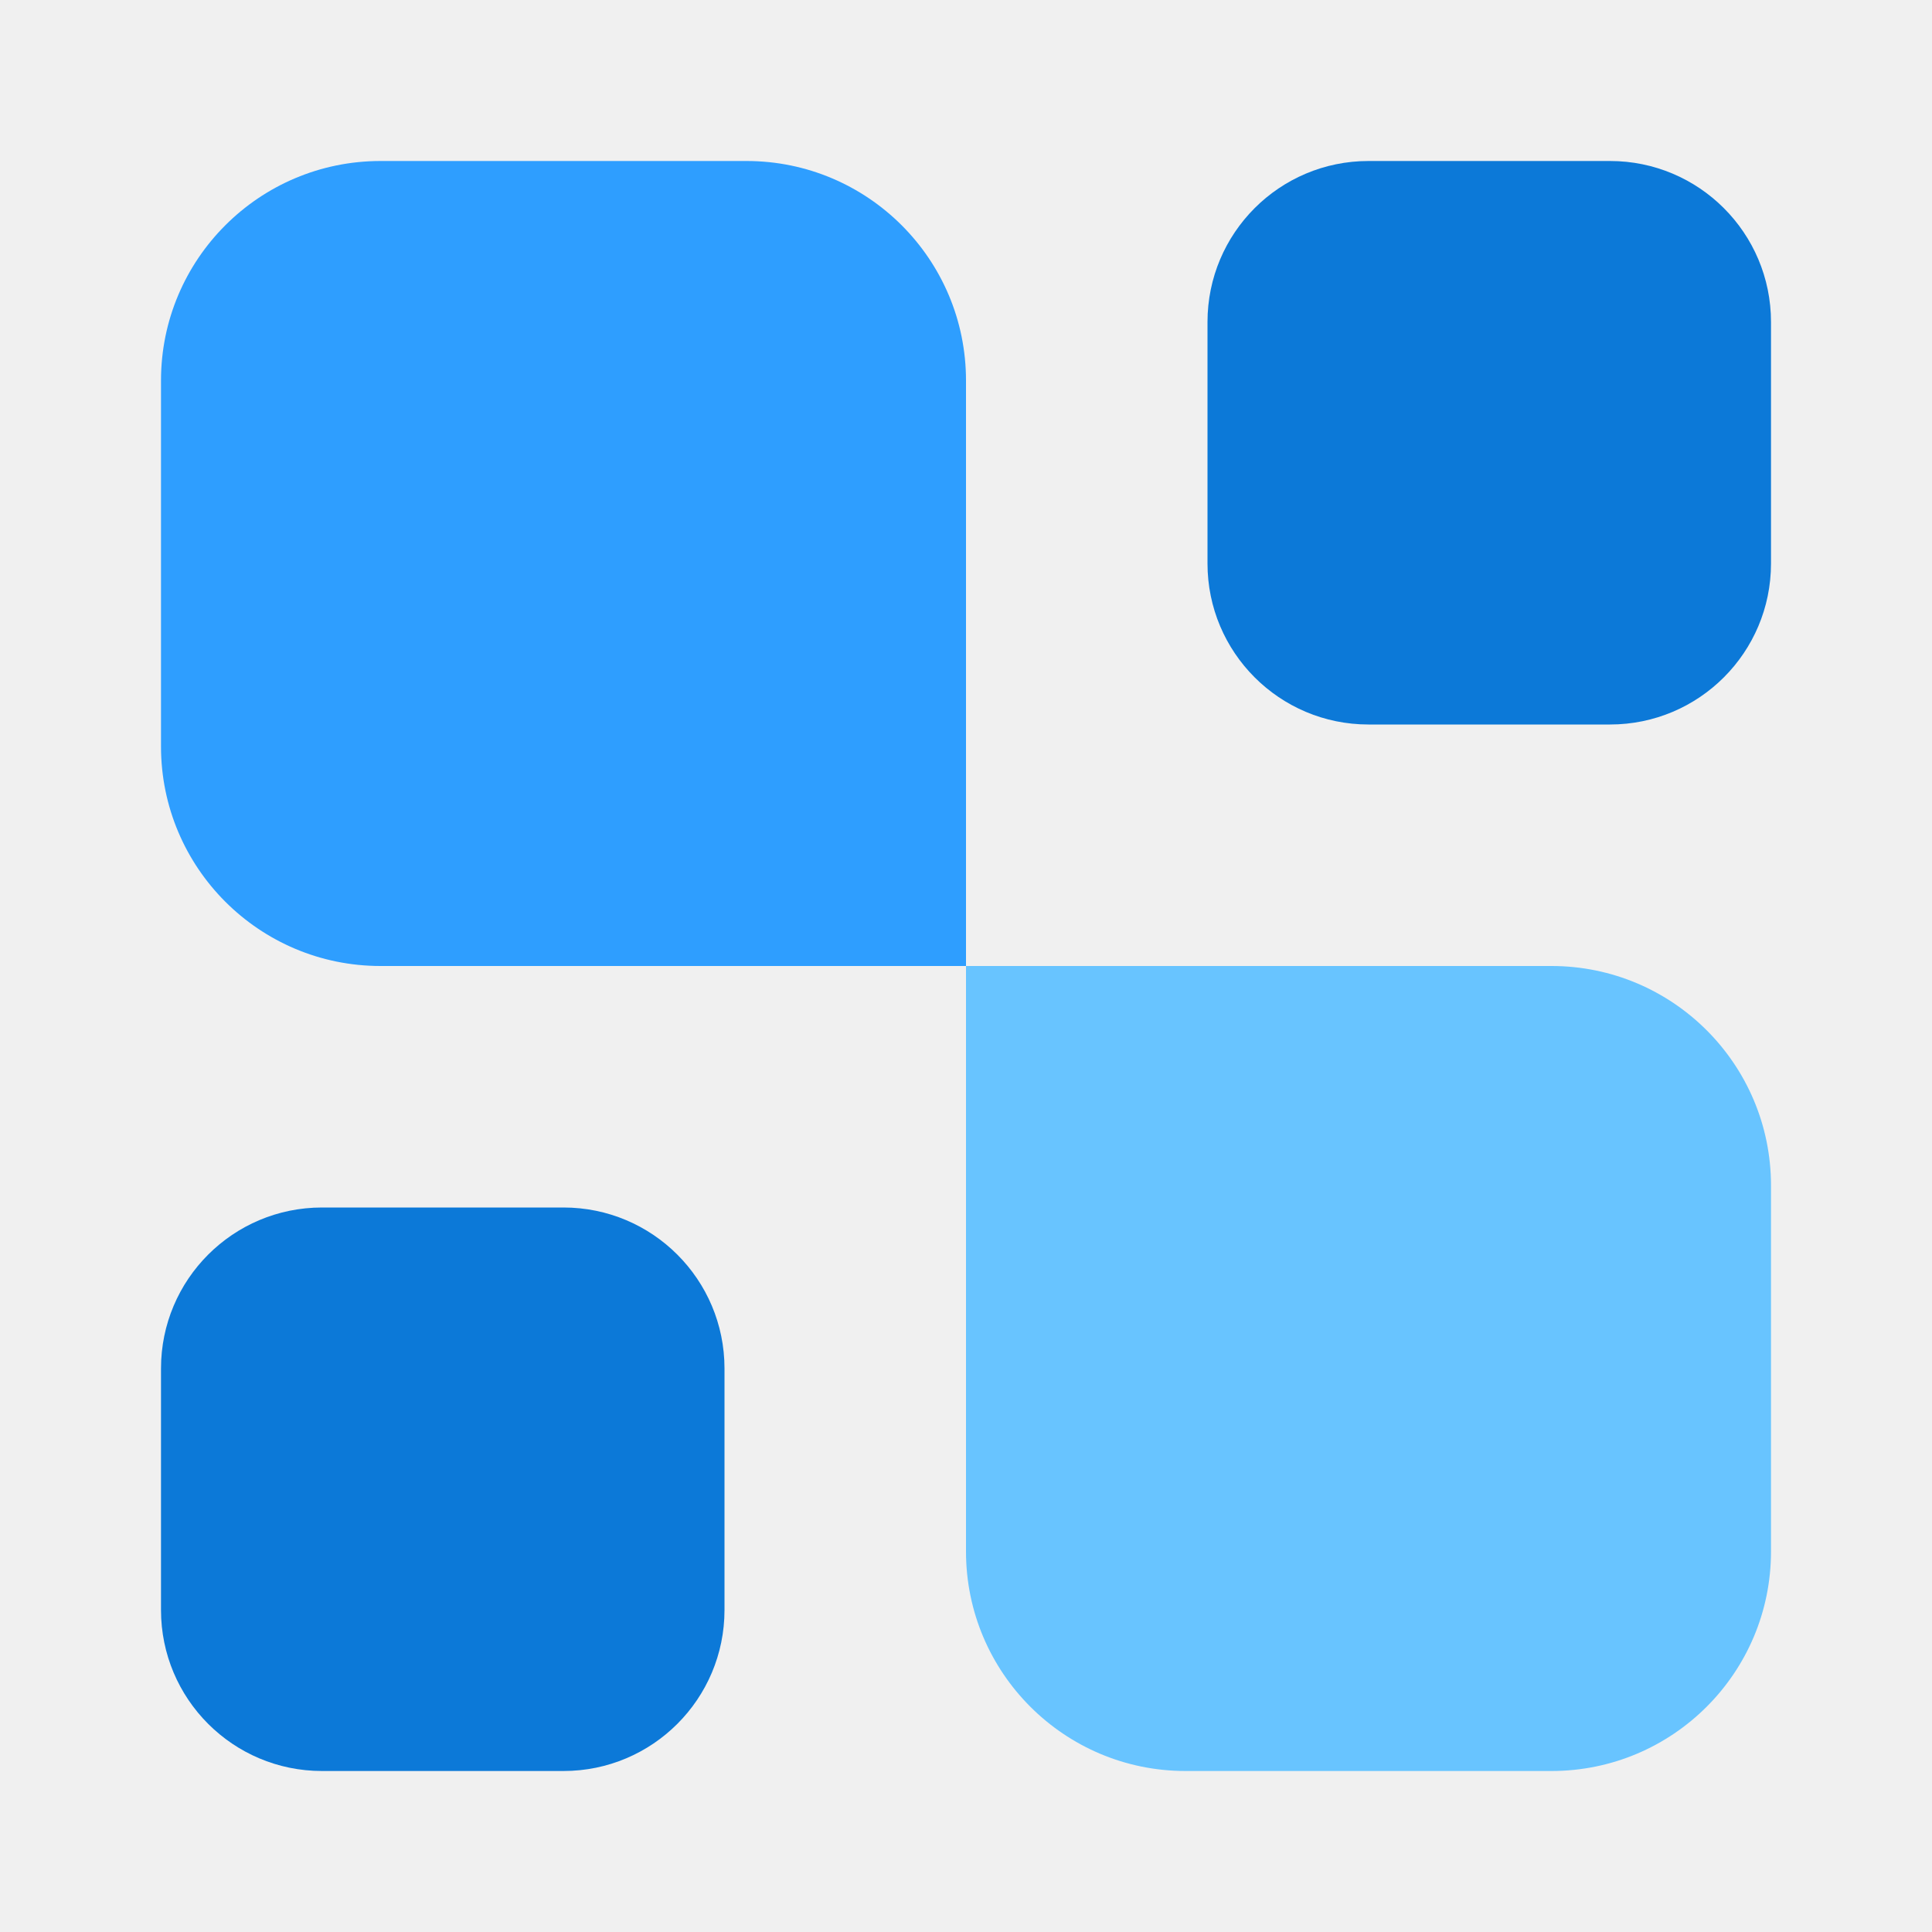
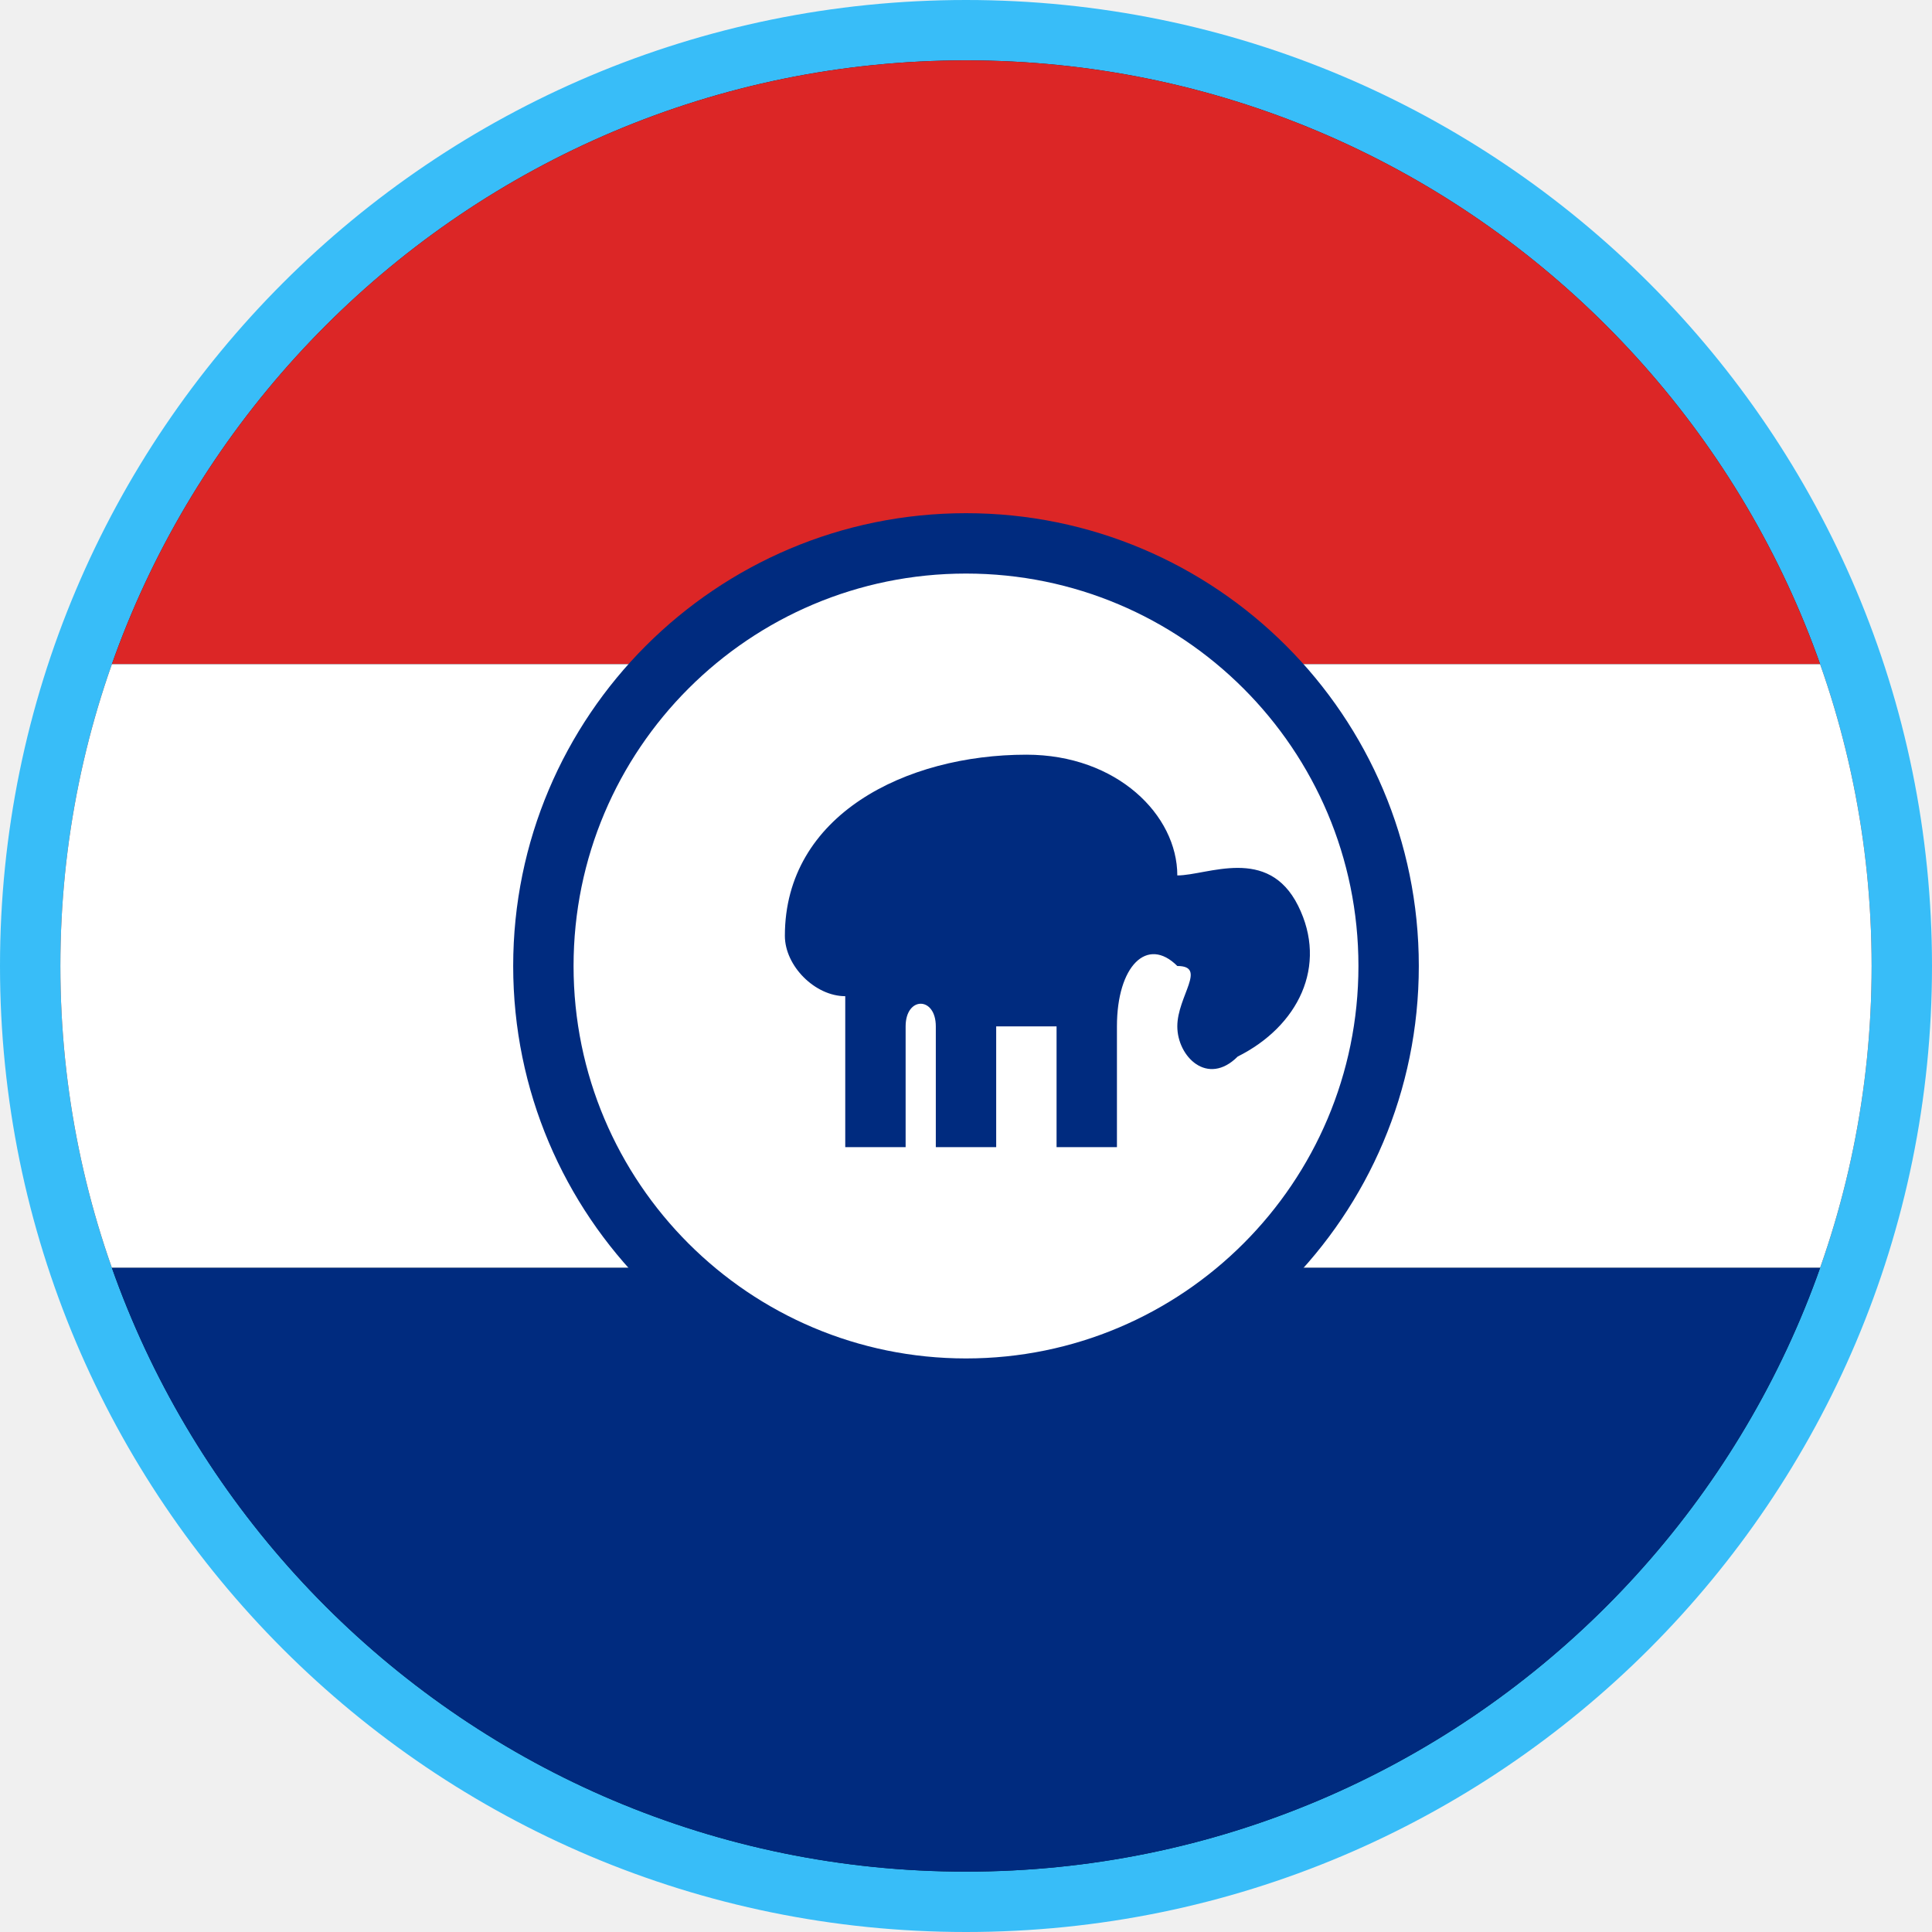
- <svg xmlns="http://www.w3.org/2000/svg" width="24" height="24" viewBox="0 0 24 24" fill="none">
-   <path d="M22 19.273C22 20.779 20.779 22 19.273 22H14.727C13.221 22 12 20.779 12 19.273V12H19.273C20.779 12 22 13.221 22 14.727V19.273Z" fill="#68C4FF" />
-   <path d="M20 2C21.105 2 22 2.895 22 4V7C22 8.105 21.105 9 20 9H17C15.895 9 15 8.105 15 7V4C15 2.895 15.895 2 17 2H20Z" fill="#0C79D8" />
-   <path d="M7 15C8.105 15 9 15.895 9 17V20C9 21.105 8.105 22 7 22H4C2.895 22 2 21.105 2 20V17C2 15.895 2.895 15 4 15H7Z" fill="#0C79D8" />
-   <path d="M12 12H4.727C3.221 12 2 10.779 2 9.273V4.727C2 3.221 3.221 2 4.727 2H9.273C10.779 2 12 3.221 12 4.727V12Z" fill="#2E9EFF" />
+ <svg xmlns="http://www.w3.org/2000/svg" width="64" height="64" viewBox="0 0 64 64" fill="none">
+   <defs>
+     <clipPath id="circleClip">
+       <circle cx="32" cy="32" r="30" />
+     </clipPath>
+   </defs>
+   <circle cx="32" cy="32" r="31" fill="#0f172a" stroke="#38bdf8" stroke-width="2" />
+   <g clip-path="url(#circleClip)">
+     <rect x="0" y="2" width="64" height="20" fill="#dc2626" />
+     <rect x="0" y="22" width="64" height="20" fill="#ffffff" />
+     <rect x="0" y="42" width="64" height="20" fill="#002B7F" />
+     <circle cx="32" cy="32" r="14" fill="#ffffff" stroke="#002B7F" stroke-width="2" />
+     <path d="M26 31 C26 27, 30 25, 34 25 C37 25, 39 27, 39 29 C40 29, 42 28, 43 30 C44 32, 43 34, 41 35 C40 36, 39 35, 39 34 C39 33, 40 32, 39 32 C38 31, 37 32, 37 34 L37 38 L35 38 L35 34 L33 34 L33 38 L31 38 L31 34 C31 33, 30 33, 30 34 L30 38 L28 38 L28 33 C27 33, 26 32, 26 31 Z" fill="#002B7F" />
+   </g>
</svg>
